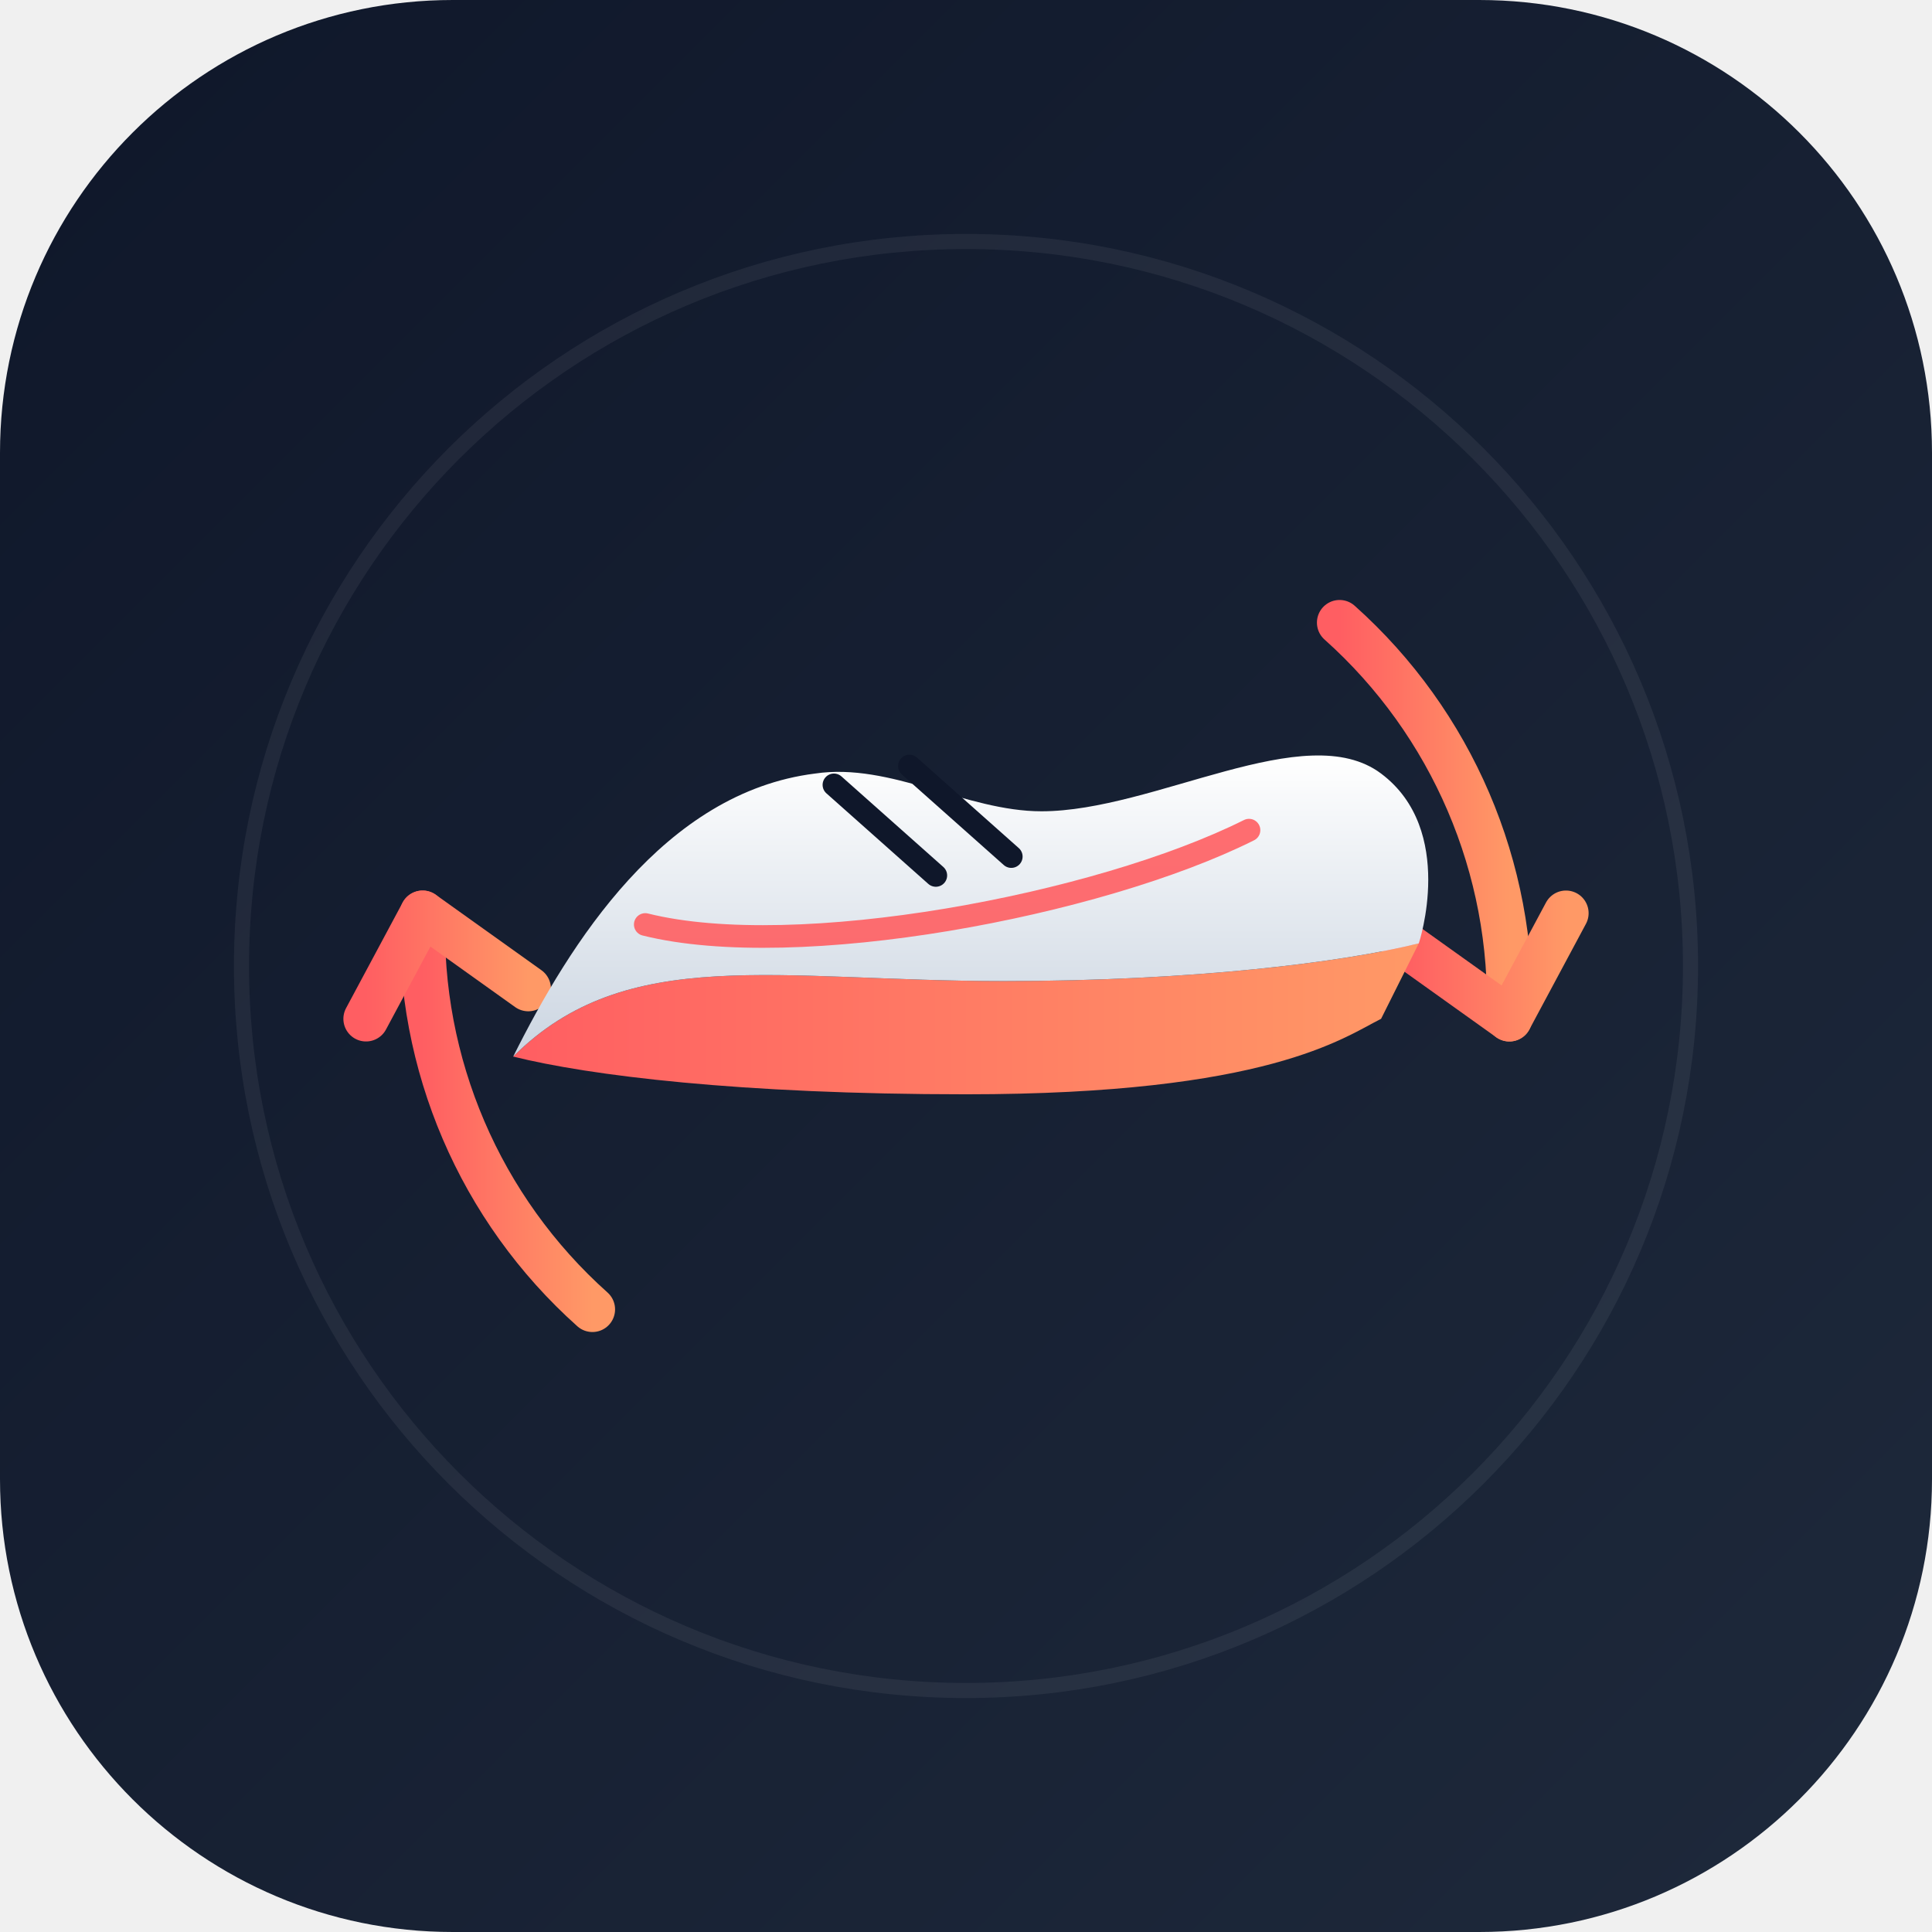
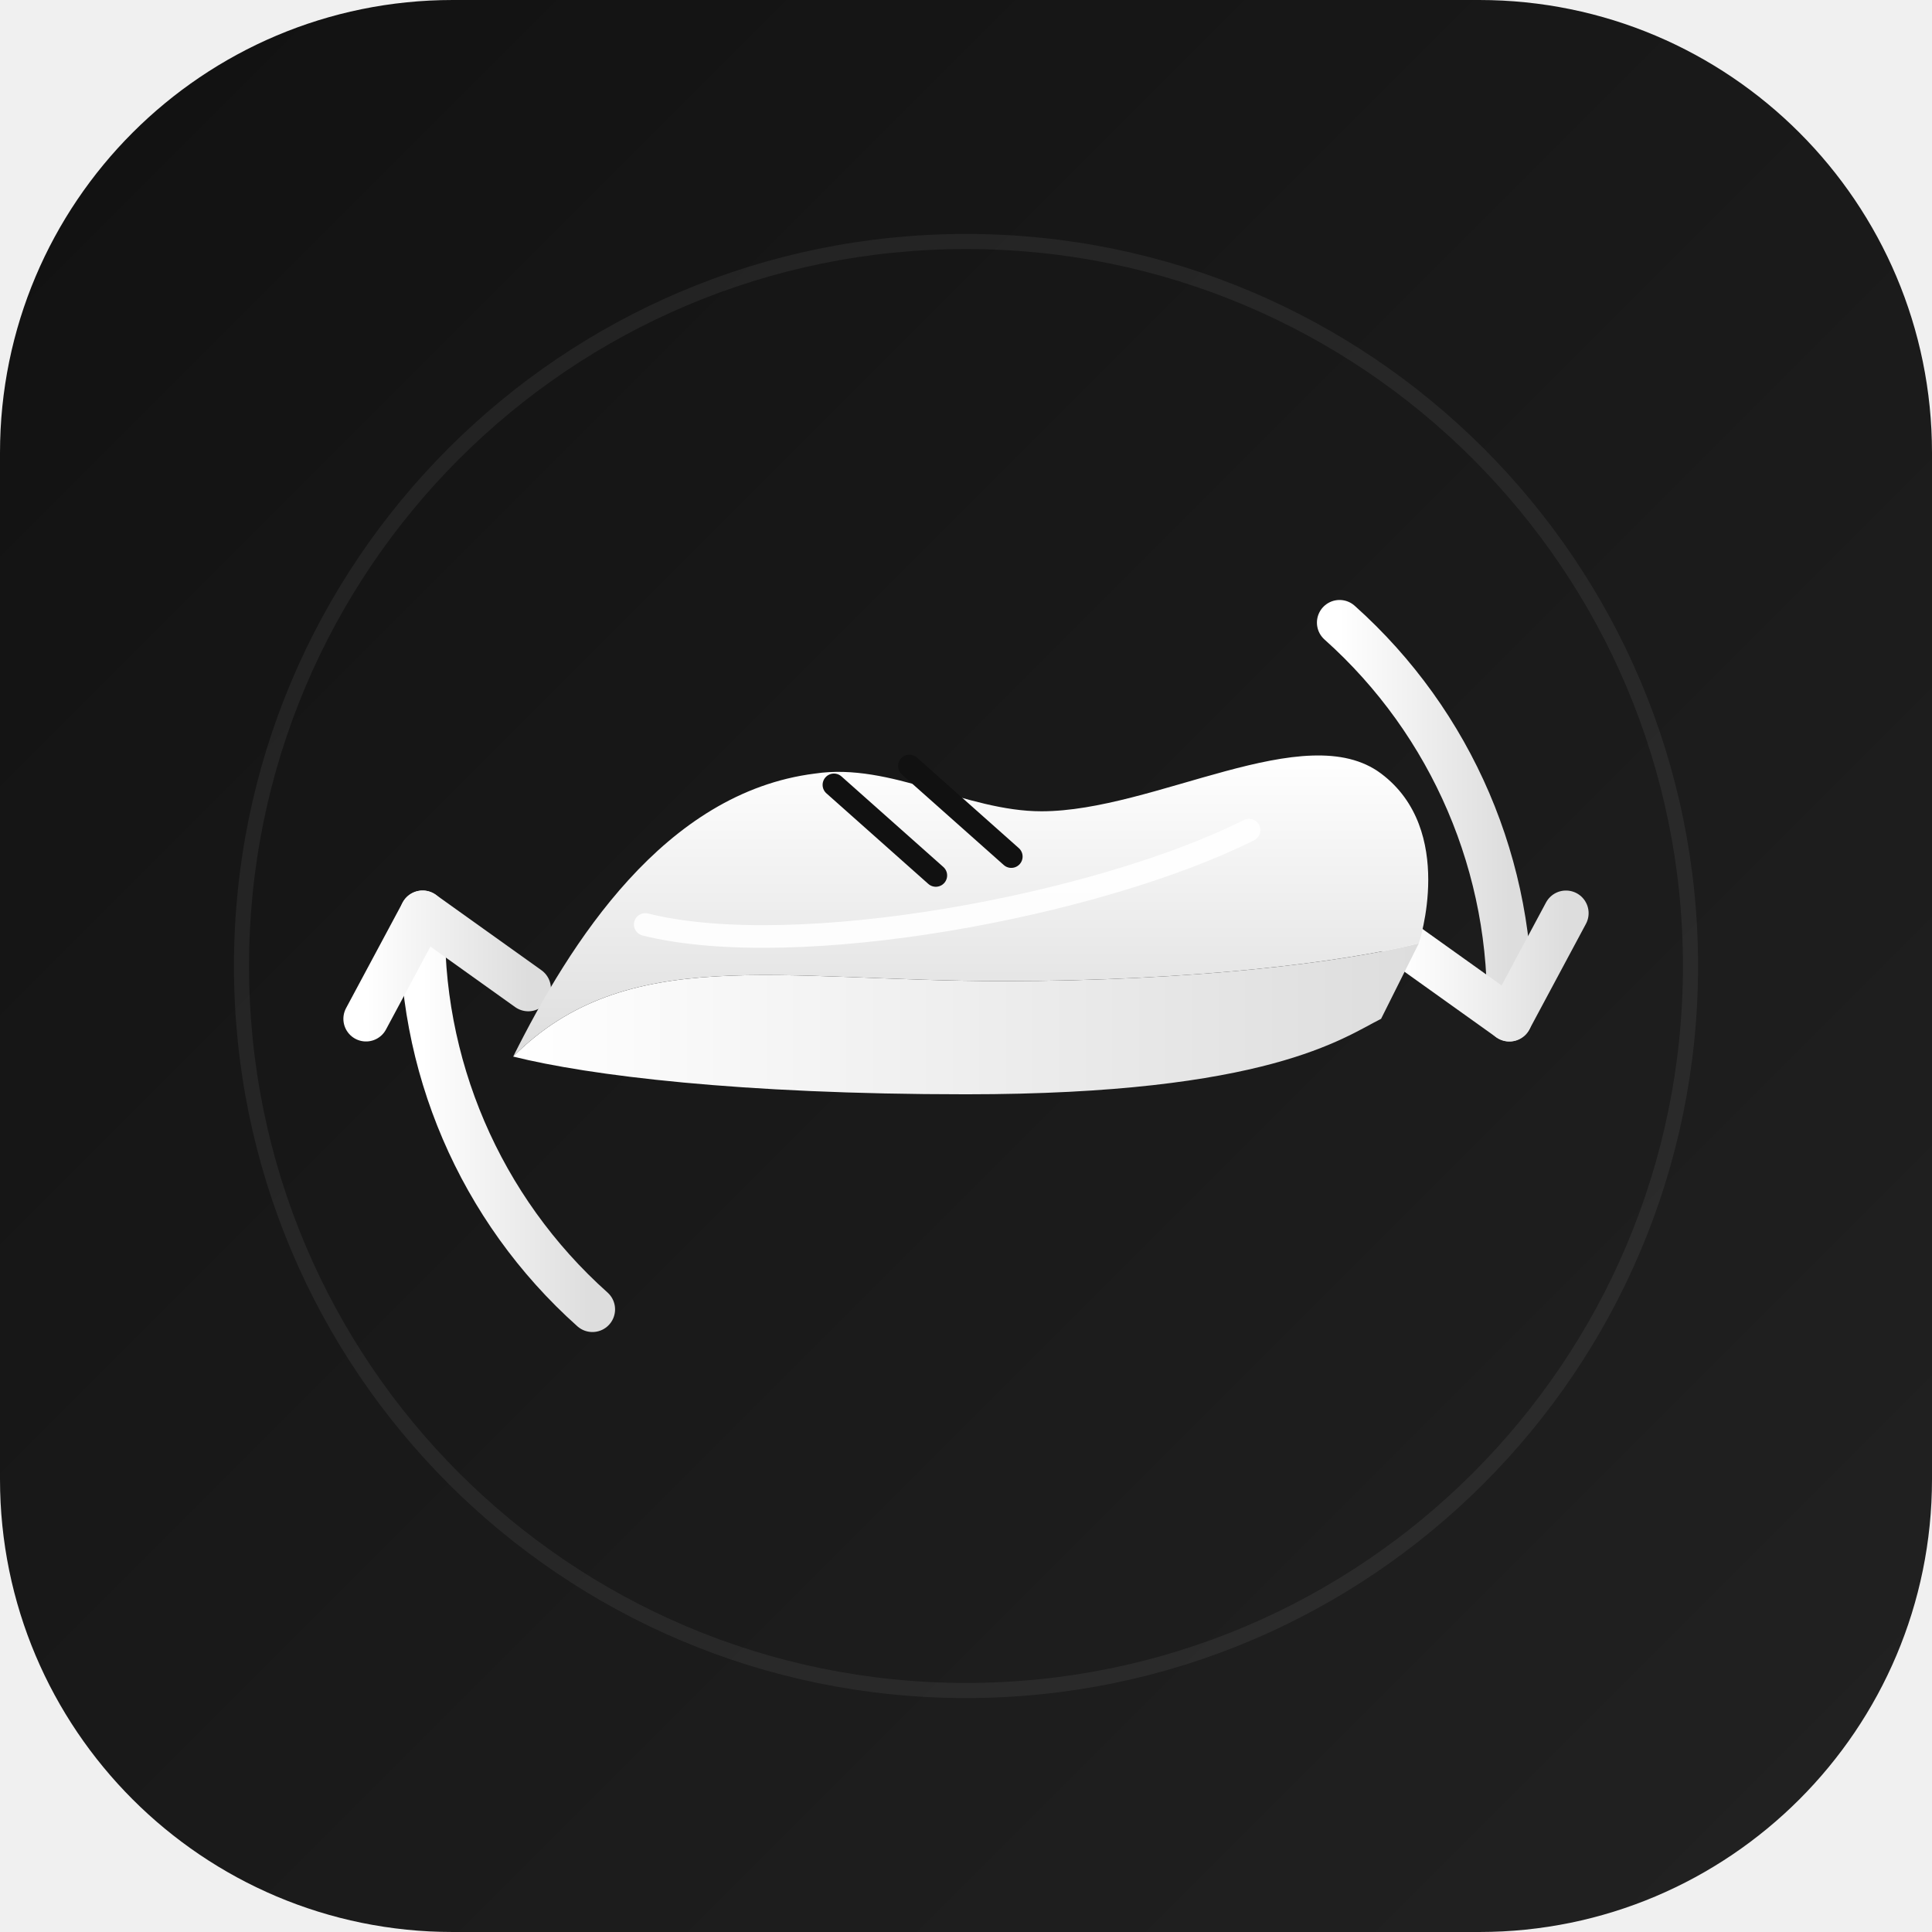
<svg xmlns="http://www.w3.org/2000/svg" viewBox="0 0 512 512" width="100%" height="100%">
  <defs>
    <linearGradient id="bgGrad" x1="0%" y1="0%" x2="100%" y2="100%">
-       <stop offset="0%" stop-color="#0F172A" />
-       <stop offset="100%" stop-color="#1E293B" />
+       <stop offset="0%" stop-color="#111111" />
+       <stop offset="100%" stop-color="#222222" />
    </linearGradient>
    <linearGradient id="accentGrad" x1="0%" y1="0%" x2="100%" y2="0%">
-       <stop offset="0%" stop-color="#FF5E62" />
-       <stop offset="100%" stop-color="#FF9966" />
+       <stop offset="0%" stop-color="#FFFFFF" />
+       <stop offset="100%" stop-color="#DDDDDD" />
    </linearGradient>
    <linearGradient id="shoeGrad" x1="0%" y1="0%" x2="0%" y2="100%">
      <stop offset="0%" stop-color="#FFFFFF" />
-       <stop offset="100%" stop-color="#CBD5E1" />
+       <stop offset="100%" stop-color="#DDDDDD" />
    </linearGradient>
  </defs>
  <rect width="512" height="512" rx="120" fill="url(#bgGrad)" />
  <circle cx="256" cy="256" r="192" fill="none" stroke="rgba(255,255,255,0.06)" stroke-width="4" />
  <g stroke="url(#accentGrad)" stroke-width="12" stroke-linecap="round" stroke-linejoin="round" fill="none">
    <path d="M 355 165 A 135 135 0 0 1 400 270" />
    <path d="M 400 270 L 372 250 M 400 270 L 415 242" />
    <path d="M 157 347 A 135 135 0 0 1 112 242" />
    <path d="M 112 242 L 140 262 M 112 242 L 97 270" />
  </g>
  <g transform="translate(116, 160)">
    <path d="M 20 120 C 40 125, 80 130, 140 130 C 220 130, 240 115, 250 110 L 260 90 C 240 95, 200 100, 150 100 C 90 100, 50 90, 20 120 Z" fill="url(#accentGrad)" />
    <path d="M 20 120 C 35 90, 60 50, 100 45 C 120 42, 140 55, 160 55 C 190 55, 230 30, 250 45 C 270 60, 260 90, 260 90 C 240 95, 200 100, 150 100 C 90 100, 50 90, 20 120 Z" fill="url(#shoeGrad)" />
-     <path d="M 105 48 L 132 72 M 125 43 L 152 67" stroke="#0F172A" stroke-width="6" stroke-linecap="round" />
-     <path d="M 55 85 C 95 95, 175 80, 215 60" stroke="#FF5E62" stroke-width="6" stroke-linecap="round" fill="none" opacity="0.9" />
+     <path d="M 105 48 L 132 72 M 125 43 L 152 67" stroke="#111111" stroke-width="6" stroke-linecap="round" />
+     <path d="M 55 85 C 95 95, 175 80, 215 60" stroke="#FFFFFF" stroke-width="6" stroke-linecap="round" fill="none" opacity="0.9" />
  </g>
</svg>
